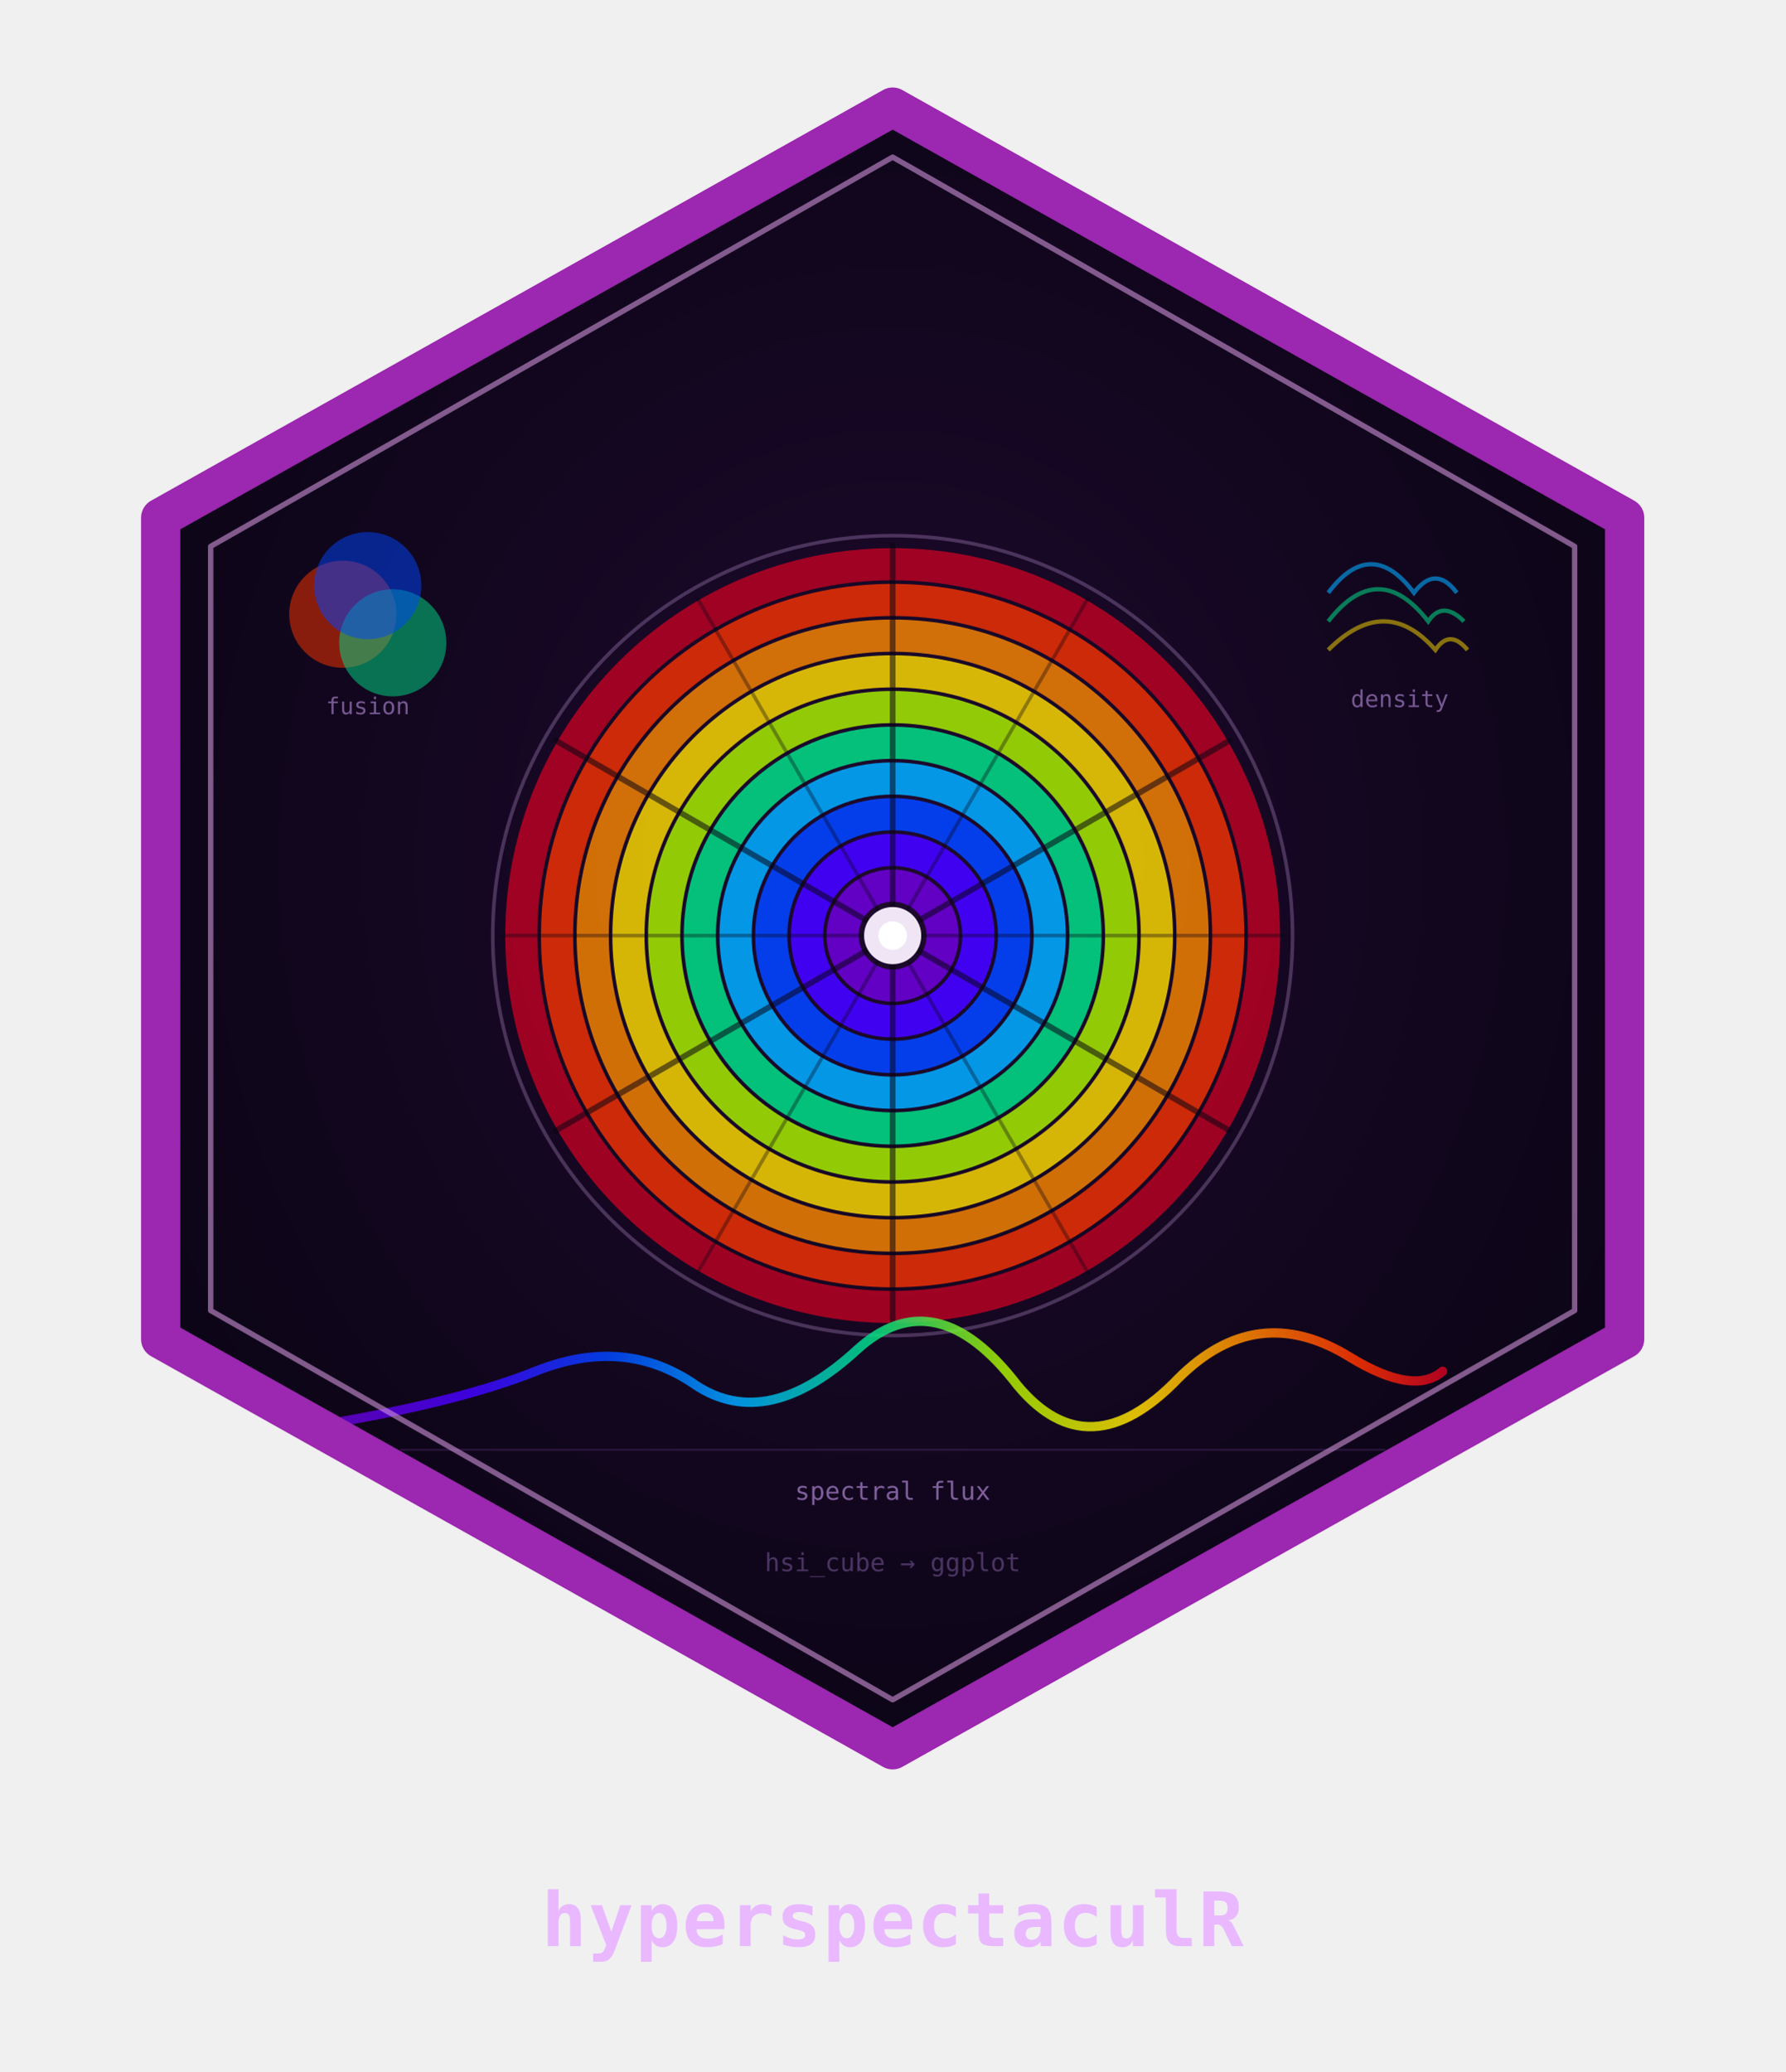
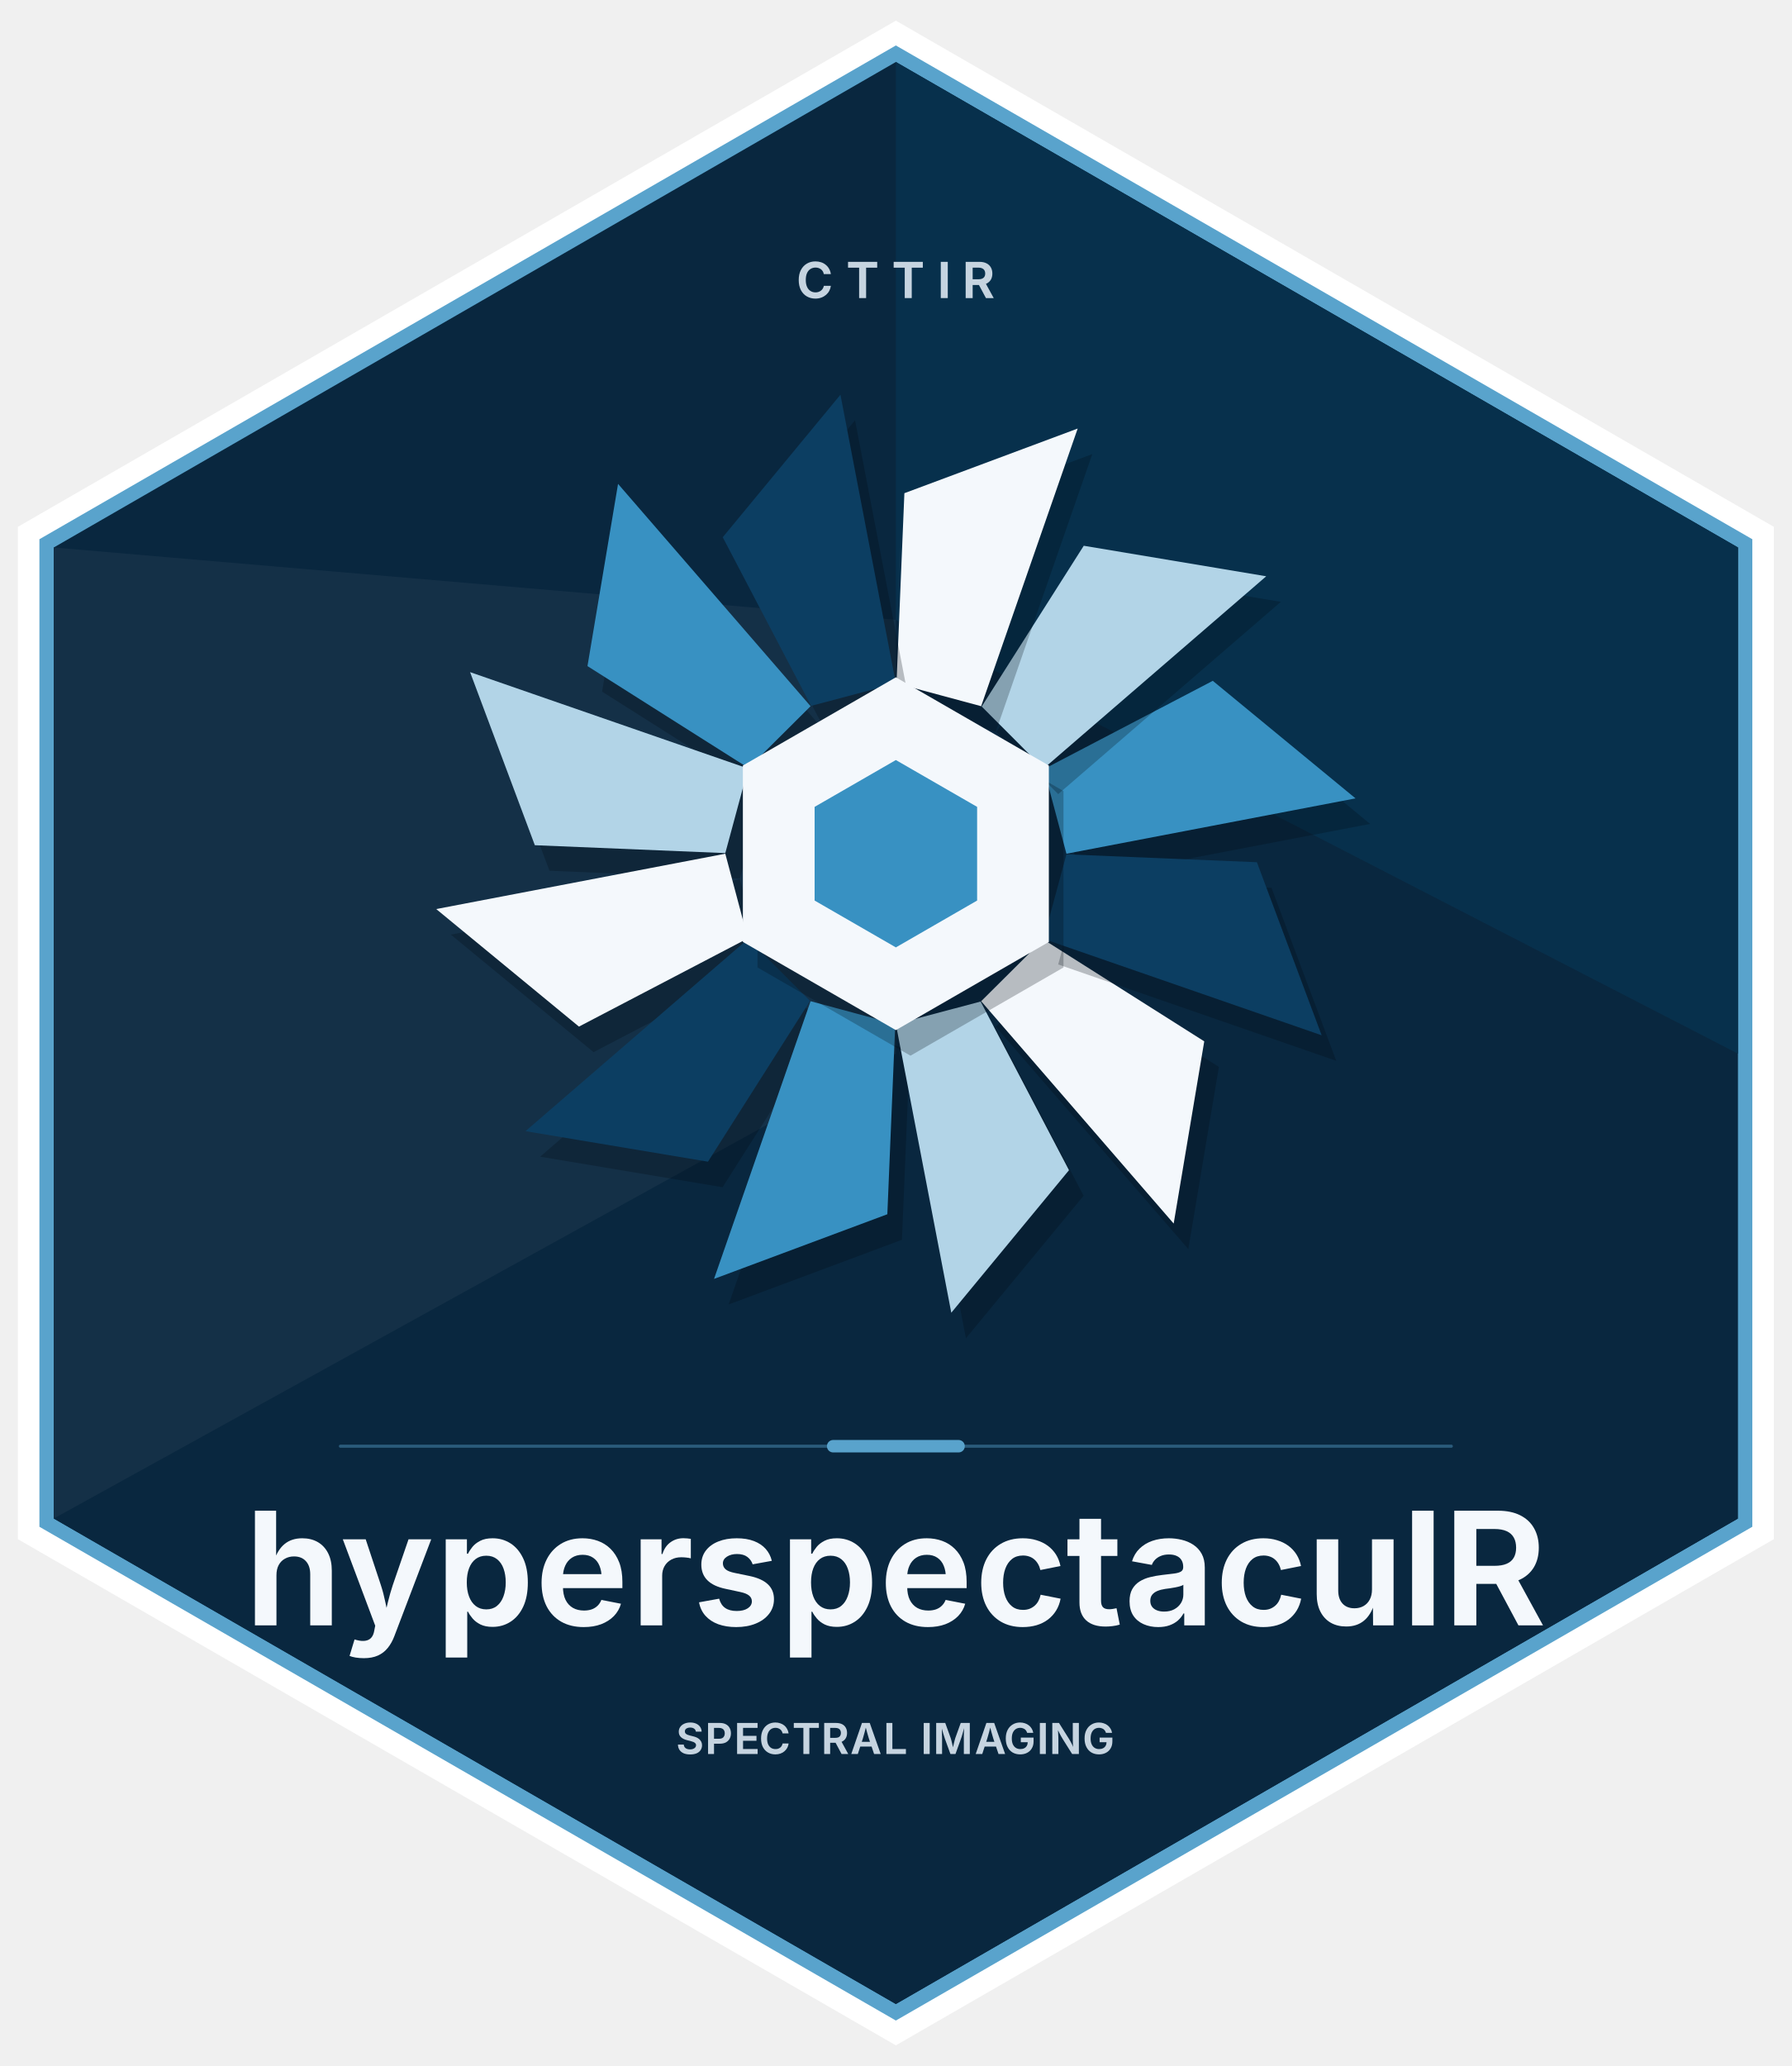
- <svg xmlns="http://www.w3.org/2000/svg" width="500" height="580" viewBox="0 0 500 580">
+ <svg xmlns="http://www.w3.org/2000/svg" xmlns:xlink="http://www.w3.org/1999/xlink" width="432" height="498" viewBox="0 0 432 498">
  <defs>
-     <radialGradient id="bghsa" cx="50%" cy="46%" r="62%">
-       <stop offset="0%" stop-color="#1e0a2e" />
-       <stop offset="100%" stop-color="#0a0414" />
-     </radialGradient>
-     <linearGradient id="specRampA" x1="0" y1="0" x2="1" y2="0">
-       <stop offset="0%" stop-color="#6600cc" />
-       <stop offset="12%" stop-color="#4400ff" />
-       <stop offset="24%" stop-color="#0044ff" />
-       <stop offset="36%" stop-color="#00aaff" />
-       <stop offset="48%" stop-color="#00dd88" />
-       <stop offset="60%" stop-color="#aaee00" />
-       <stop offset="72%" stop-color="#ffdd00" />
-       <stop offset="82%" stop-color="#ff8800" />
-       <stop offset="92%" stop-color="#ff3300" />
-       <stop offset="100%" stop-color="#cc0022" />
-     </linearGradient>
-     <clipPath id="hexhsa">
-       <polygon points="250,30 455,145 455,375 250,490 45,375 45,145" />
-     </clipPath>
+     <g>
+       <g id="glyph-0-0">
+         <path d="M 4.594 0.125 C 3.832 0.125 3.145 -0.051 2.531 -0.406 C 1.926 -0.758 1.445 -1.27 1.094 -1.938 C 0.75 -2.613 0.578 -3.422 0.578 -4.359 C 0.578 -5.305 0.754 -6.113 1.109 -6.781 C 1.461 -7.445 1.941 -7.957 2.547 -8.312 C 3.148 -8.664 3.832 -8.844 4.594 -8.844 C 5.082 -8.844 5.535 -8.773 5.953 -8.641 C 6.379 -8.504 6.754 -8.301 7.078 -8.031 C 7.41 -7.77 7.68 -7.453 7.891 -7.078 C 8.109 -6.703 8.254 -6.27 8.328 -5.781 L 6.625 -5.781 C 6.582 -6.031 6.504 -6.25 6.391 -6.438 C 6.273 -6.633 6.129 -6.801 5.953 -6.938 C 5.773 -7.07 5.57 -7.176 5.344 -7.25 C 5.125 -7.32 4.891 -7.359 4.641 -7.359 C 4.172 -7.359 3.754 -7.238 3.391 -7 C 3.035 -6.77 2.758 -6.43 2.562 -5.984 C 2.375 -5.547 2.281 -5.004 2.281 -4.359 C 2.281 -3.711 2.379 -3.164 2.578 -2.719 C 2.773 -2.281 3.051 -1.945 3.406 -1.719 C 3.758 -1.488 4.164 -1.375 4.625 -1.375 C 4.883 -1.375 5.125 -1.41 5.344 -1.484 C 5.562 -1.555 5.758 -1.66 5.938 -1.797 C 6.113 -1.93 6.258 -2.094 6.375 -2.281 C 6.5 -2.477 6.586 -2.703 6.641 -2.953 L 8.328 -2.953 C 8.273 -2.535 8.148 -2.141 7.953 -1.766 C 7.766 -1.398 7.508 -1.078 7.188 -0.797 C 6.863 -0.516 6.484 -0.289 6.047 -0.125 C 5.617 0.039 5.133 0.125 4.594 0.125 Z M 4.594 0.125 " />
+       </g>
+       <g id="glyph-0-1">
+ </g>
+       <g id="glyph-0-2">
+         <path d="M 0.469 -7.328 L 0.469 -8.734 L 7.5 -8.734 L 7.5 -7.328 L 4.828 -7.328 L 4.828 0 L 3.141 0 L 3.141 -7.328 Z M 0.469 -7.328 " />
+       </g>
+       <g id="glyph-0-3">
+         <path d="M 2.516 -8.734 L 2.516 0 L 0.828 0 L 0.828 -8.734 Z M 2.516 -8.734 " />
+       </g>
+       <g id="glyph-0-4">
+         <path d="M 0.828 0 L 0.828 -8.734 L 4.172 -8.734 C 4.836 -8.734 5.398 -8.613 5.859 -8.375 C 6.316 -8.145 6.664 -7.816 6.906 -7.391 C 7.145 -6.973 7.266 -6.477 7.266 -5.906 C 7.266 -5.344 7.145 -4.852 6.906 -4.438 C 6.664 -4.031 6.312 -3.711 5.844 -3.484 C 5.375 -3.266 4.805 -3.156 4.141 -3.156 L 1.812 -3.156 L 1.812 -4.531 L 3.891 -4.531 C 4.266 -4.531 4.57 -4.582 4.812 -4.688 C 5.062 -4.801 5.242 -4.957 5.359 -5.156 C 5.484 -5.363 5.547 -5.613 5.547 -5.906 C 5.547 -6.219 5.484 -6.477 5.359 -6.688 C 5.242 -6.895 5.062 -7.055 4.812 -7.172 C 4.57 -7.285 4.266 -7.344 3.891 -7.344 L 2.516 -7.344 L 2.516 0 Z M 5.719 0 L 3.594 -3.969 L 5.422 -3.969 L 7.594 0 Z M 5.719 0 " />
+       </g>
+       <g id="glyph-1-0">
+         <path d="M 7.656 -12.078 L 7.656 0 L 2.469 0 L 2.469 -27.641 L 7.578 -27.641 L 7.578 -15.594 L 7.109 -15.594 C 7.66 -17.352 8.492 -18.691 9.609 -19.609 C 10.734 -20.535 12.156 -21 13.875 -21 C 15.312 -21 16.562 -20.691 17.625 -20.078 C 18.688 -19.461 19.516 -18.57 20.109 -17.406 C 20.703 -16.238 21 -14.832 21 -13.188 L 21 0 L 15.797 0 L 15.797 -12.344 C 15.797 -13.676 15.445 -14.723 14.75 -15.484 C 14.062 -16.242 13.109 -16.625 11.891 -16.625 C 11.078 -16.625 10.348 -16.441 9.703 -16.078 C 9.055 -15.723 8.551 -15.207 8.188 -14.531 C 7.832 -13.863 7.656 -13.047 7.656 -12.078 Z M 7.656 -12.078 " />
+       </g>
+       <g id="glyph-1-1">
+         <path d="M 2.281 7.359 L 3.484 3.391 L 4.125 3.562 C 4.863 3.75 5.52 3.797 6.094 3.703 C 6.664 3.617 7.133 3.379 7.5 2.984 C 7.863 2.586 8.109 2.02 8.234 1.281 L 8.469 0.078 L 0.656 -20.75 L 6.172 -20.75 L 9.828 -9.719 C 10.266 -8.375 10.617 -7.031 10.891 -5.688 C 11.16 -4.344 11.469 -2.953 11.812 -1.516 L 10.547 -1.516 C 10.879 -2.953 11.211 -4.344 11.547 -5.688 C 11.879 -7.039 12.266 -8.383 12.703 -9.719 L 16.5 -20.75 L 21.969 -20.75 L 13.094 2.562 C 12.676 3.676 12.145 4.629 11.5 5.422 C 10.863 6.223 10.07 6.836 9.125 7.266 C 8.176 7.691 7.039 7.906 5.719 7.906 C 5.008 7.906 4.348 7.852 3.734 7.75 C 3.129 7.645 2.645 7.516 2.281 7.359 Z M 2.281 7.359 " />
+       </g>
+       <g id="glyph-1-2">
+         <path d="M 2.469 7.75 L 2.469 -20.75 L 7.578 -20.75 L 7.578 -17.281 L 7.844 -17.281 C 8.094 -17.812 8.453 -18.363 8.922 -18.938 C 9.391 -19.508 10.016 -19.992 10.797 -20.391 C 11.578 -20.797 12.57 -21 13.781 -21 C 15.352 -21 16.773 -20.598 18.047 -19.797 C 19.328 -18.992 20.348 -17.801 21.109 -16.219 C 21.879 -14.633 22.266 -12.672 22.266 -10.328 C 22.266 -8.047 21.895 -6.109 21.156 -4.516 C 20.414 -2.93 19.398 -1.723 18.109 -0.891 C 16.828 -0.055 15.375 0.359 13.75 0.359 C 12.602 0.359 11.633 0.164 10.844 -0.219 C 10.062 -0.613 9.43 -1.094 8.953 -1.656 C 8.473 -2.219 8.102 -2.766 7.844 -3.297 L 7.656 -3.297 L 7.656 7.75 Z M 12.25 -3.859 C 13.27 -3.859 14.125 -4.133 14.812 -4.688 C 15.508 -5.25 16.035 -6.02 16.391 -7 C 16.754 -7.988 16.938 -9.109 16.938 -10.359 C 16.938 -11.609 16.758 -12.719 16.406 -13.688 C 16.062 -14.656 15.535 -15.414 14.828 -15.969 C 14.129 -16.52 13.27 -16.797 12.25 -16.797 C 11.25 -16.797 10.395 -16.531 9.688 -16 C 8.988 -15.469 8.457 -14.723 8.094 -13.766 C 7.727 -12.805 7.547 -11.672 7.547 -10.359 C 7.547 -9.055 7.727 -7.922 8.094 -6.953 C 8.457 -5.984 8.992 -5.223 9.703 -4.672 C 10.41 -4.129 11.258 -3.859 12.25 -3.859 Z M 12.25 -3.859 " />
+       </g>
+       <g id="glyph-1-3">
+         <path d="M 11.75 0.406 C 9.645 0.406 7.832 -0.023 6.312 -0.891 C 4.789 -1.766 3.617 -3 2.797 -4.594 C 1.984 -6.195 1.578 -8.086 1.578 -10.266 C 1.578 -12.391 1.984 -14.258 2.797 -15.875 C 3.609 -17.488 4.75 -18.742 6.219 -19.641 C 7.695 -20.547 9.438 -21 11.438 -21 C 12.758 -21 14 -20.789 15.156 -20.375 C 16.312 -19.957 17.328 -19.316 18.203 -18.453 C 19.086 -17.586 19.785 -16.5 20.297 -15.188 C 20.805 -13.875 21.062 -12.312 21.062 -10.5 L 21.062 -8.984 L 3.859 -8.984 L 3.859 -12.359 L 18.5 -12.359 L 16.062 -11.406 C 16.062 -12.531 15.891 -13.516 15.547 -14.359 C 15.203 -15.203 14.688 -15.852 14 -16.312 C 13.32 -16.781 12.477 -17.016 11.469 -17.016 C 10.469 -17.016 9.609 -16.781 8.891 -16.312 C 8.18 -15.844 7.645 -15.203 7.281 -14.391 C 6.914 -13.586 6.734 -12.691 6.734 -11.703 L 6.734 -9.328 C 6.734 -8.078 6.941 -7.02 7.359 -6.156 C 7.785 -5.301 8.379 -4.656 9.141 -4.219 C 9.91 -3.789 10.801 -3.578 11.812 -3.578 C 12.488 -3.578 13.102 -3.672 13.656 -3.859 C 14.207 -4.055 14.68 -4.348 15.078 -4.734 C 15.473 -5.117 15.781 -5.586 16 -6.141 L 20.719 -5.219 C 20.406 -4.094 19.836 -3.102 19.016 -2.25 C 18.191 -1.406 17.164 -0.75 15.938 -0.281 C 14.719 0.176 13.32 0.406 11.75 0.406 Z M 11.75 0.406 " />
+       </g>
+       <g id="glyph-1-4">
+         <path d="M 2.469 0 L 2.469 -20.75 L 7.5 -20.75 L 7.5 -17.203 L 7.719 -17.203 C 8.102 -18.441 8.75 -19.383 9.656 -20.031 C 10.562 -20.688 11.602 -21.016 12.781 -21.016 C 13.07 -21.016 13.379 -21 13.703 -20.969 C 14.023 -20.945 14.312 -20.91 14.562 -20.859 L 14.562 -16.156 C 14.344 -16.227 14.004 -16.289 13.547 -16.344 C 13.086 -16.395 12.648 -16.422 12.234 -16.422 C 11.348 -16.422 10.555 -16.234 9.859 -15.859 C 9.172 -15.492 8.629 -14.973 8.234 -14.297 C 7.848 -13.629 7.656 -12.863 7.656 -12 L 7.656 0 Z M 2.469 0 " />
+       </g>
+       <g id="glyph-1-5">
+         <path d="M 10.5 0.406 C 8.883 0.406 7.441 0.176 6.172 -0.281 C 4.91 -0.75 3.879 -1.43 3.078 -2.328 C 2.285 -3.223 1.773 -4.301 1.547 -5.562 L 6.391 -6.438 C 6.66 -5.438 7.145 -4.691 7.844 -4.203 C 8.551 -3.711 9.477 -3.469 10.625 -3.469 C 11.758 -3.469 12.648 -3.688 13.297 -4.125 C 13.953 -4.562 14.281 -5.117 14.281 -5.797 C 14.281 -6.359 14.055 -6.82 13.609 -7.188 C 13.172 -7.551 12.488 -7.832 11.562 -8.031 L 8 -8.797 C 6.02 -9.203 4.539 -9.895 3.562 -10.875 C 2.582 -11.852 2.094 -13.109 2.094 -14.641 C 2.094 -15.941 2.453 -17.066 3.172 -18.016 C 3.891 -18.973 4.891 -19.707 6.172 -20.219 C 7.453 -20.738 8.938 -21 10.625 -21 C 12.238 -21 13.625 -20.773 14.781 -20.328 C 15.945 -19.879 16.891 -19.25 17.609 -18.438 C 18.336 -17.625 18.832 -16.664 19.094 -15.562 L 14.469 -14.719 C 14.25 -15.414 13.832 -16.004 13.219 -16.484 C 12.602 -16.961 11.766 -17.203 10.703 -17.203 C 9.742 -17.203 8.938 -16.992 8.281 -16.578 C 7.625 -16.16 7.297 -15.617 7.297 -14.953 C 7.297 -14.391 7.508 -13.914 7.938 -13.531 C 8.363 -13.156 9.082 -12.863 10.094 -12.656 L 13.734 -11.906 C 15.723 -11.488 17.195 -10.816 18.156 -9.891 C 19.125 -8.973 19.609 -7.781 19.609 -6.312 C 19.609 -4.977 19.219 -3.805 18.438 -2.797 C 17.664 -1.785 16.594 -1 15.219 -0.438 C 13.852 0.125 12.281 0.406 10.5 0.406 Z M 10.5 0.406 " />
+       </g>
+       <g id="glyph-1-6">
+         <path d="M 11.594 0.406 C 9.551 0.406 7.781 -0.035 6.281 -0.922 C 4.781 -1.816 3.617 -3.066 2.797 -4.672 C 1.984 -6.285 1.578 -8.156 1.578 -10.281 C 1.578 -12.414 1.984 -14.289 2.797 -15.906 C 3.617 -17.52 4.781 -18.77 6.281 -19.656 C 7.781 -20.551 9.551 -21 11.594 -21 C 12.789 -21 13.895 -20.844 14.906 -20.531 C 15.926 -20.227 16.832 -19.785 17.625 -19.203 C 18.414 -18.617 19.07 -17.914 19.594 -17.094 C 20.113 -16.27 20.477 -15.344 20.688 -14.312 L 15.844 -13.344 C 15.719 -13.883 15.531 -14.367 15.281 -14.797 C 15.039 -15.223 14.742 -15.586 14.391 -15.891 C 14.035 -16.203 13.629 -16.438 13.172 -16.594 C 12.711 -16.758 12.207 -16.844 11.656 -16.844 C 10.594 -16.844 9.707 -16.562 9 -16 C 8.289 -15.438 7.754 -14.66 7.391 -13.672 C 7.035 -12.691 6.859 -11.566 6.859 -10.297 C 6.859 -9.035 7.035 -7.91 7.391 -6.922 C 7.754 -5.941 8.289 -5.164 9 -4.594 C 9.707 -4.02 10.594 -3.734 11.656 -3.734 C 12.219 -3.734 12.727 -3.816 13.188 -3.984 C 13.656 -4.16 14.07 -4.406 14.438 -4.719 C 14.812 -5.039 15.117 -5.426 15.359 -5.875 C 15.598 -6.32 15.781 -6.828 15.906 -7.391 L 20.719 -6.438 C 20.52 -5.375 20.16 -4.422 19.641 -3.578 C 19.117 -2.734 18.461 -2.008 17.672 -1.406 C 16.879 -0.812 15.969 -0.359 14.938 -0.047 C 13.906 0.254 12.789 0.406 11.594 0.406 Z M 11.594 0.406 " />
+       </g>
+       <g id="glyph-1-7">
+         <path d="M 12.406 -20.75 L 12.406 -16.734 L 0.375 -16.734 L 0.375 -20.75 Z M 3.266 -25.688 L 8.469 -25.688 L 8.469 -5.953 C 8.469 -5.254 8.617 -4.734 8.922 -4.391 C 9.234 -4.055 9.742 -3.891 10.453 -3.891 C 10.66 -3.891 10.953 -3.914 11.328 -3.969 C 11.703 -4.031 11.992 -4.086 12.203 -4.141 L 12.984 -0.188 C 12.398 -0.008 11.816 0.109 11.234 0.172 C 10.66 0.242 10.109 0.281 9.578 0.281 C 7.535 0.281 5.973 -0.211 4.891 -1.203 C 3.805 -2.203 3.266 -3.641 3.266 -5.516 Z M 3.266 -25.688 " />
+       </g>
+       <g id="glyph-1-8">
+         <path d="M 8.25 0.406 C 6.945 0.406 5.77 0.172 4.719 -0.297 C 3.664 -0.766 2.836 -1.457 2.234 -2.375 C 1.641 -3.301 1.344 -4.445 1.344 -5.812 C 1.344 -6.988 1.555 -7.957 1.984 -8.719 C 2.422 -9.488 3.008 -10.109 3.75 -10.578 C 4.488 -11.047 5.328 -11.395 6.266 -11.625 C 7.211 -11.863 8.191 -12.039 9.203 -12.156 C 10.398 -12.281 11.367 -12.395 12.109 -12.5 C 12.859 -12.602 13.406 -12.766 13.75 -12.984 C 14.102 -13.211 14.281 -13.555 14.281 -14.016 L 14.281 -14.109 C 14.281 -14.734 14.145 -15.27 13.875 -15.719 C 13.613 -16.164 13.227 -16.504 12.719 -16.734 C 12.219 -16.973 11.594 -17.094 10.844 -17.094 C 10.082 -17.094 9.422 -16.973 8.859 -16.734 C 8.305 -16.504 7.848 -16.195 7.484 -15.812 C 7.129 -15.438 6.875 -15.023 6.719 -14.578 L 1.938 -15.453 C 2.312 -16.68 2.922 -17.703 3.766 -18.516 C 4.609 -19.336 5.629 -19.957 6.828 -20.375 C 8.035 -20.789 9.375 -21 10.844 -21 C 11.883 -21 12.914 -20.875 13.938 -20.625 C 14.957 -20.383 15.883 -19.988 16.719 -19.438 C 17.562 -18.883 18.234 -18.156 18.734 -17.25 C 19.234 -16.352 19.484 -15.242 19.484 -13.922 L 19.484 0 L 14.531 0 L 14.531 -2.875 L 14.344 -2.875 C 14.02 -2.258 13.582 -1.703 13.031 -1.203 C 12.477 -0.711 11.805 -0.32 11.016 -0.031 C 10.223 0.258 9.301 0.406 8.25 0.406 Z M 9.672 -3.328 C 10.609 -3.328 11.422 -3.508 12.109 -3.875 C 12.805 -4.25 13.348 -4.75 13.734 -5.375 C 14.117 -6 14.312 -6.68 14.312 -7.422 L 14.312 -9.781 C 14.145 -9.656 13.883 -9.539 13.531 -9.438 C 13.176 -9.332 12.781 -9.238 12.344 -9.156 C 11.914 -9.07 11.488 -9 11.062 -8.938 C 10.633 -8.875 10.27 -8.828 9.969 -8.797 C 9.258 -8.691 8.633 -8.531 8.094 -8.312 C 7.551 -8.094 7.125 -7.789 6.812 -7.406 C 6.5 -7.02 6.344 -6.523 6.344 -5.922 C 6.344 -5.359 6.484 -4.883 6.766 -4.5 C 7.055 -4.113 7.453 -3.82 7.953 -3.625 C 8.453 -3.426 9.023 -3.328 9.672 -3.328 Z M 9.672 -3.328 " />
+       </g>
+       <g id="glyph-1-9">
+         <path d="M 9.594 0.266 C 8.156 0.266 6.898 -0.039 5.828 -0.656 C 4.766 -1.281 3.938 -2.176 3.344 -3.344 C 2.758 -4.52 2.469 -5.922 2.469 -7.547 L 2.469 -20.75 L 7.656 -20.75 L 7.656 -8.406 C 7.656 -7.07 8 -6.023 8.688 -5.266 C 9.383 -4.504 10.348 -4.125 11.578 -4.125 C 12.391 -4.125 13.113 -4.301 13.75 -4.656 C 14.395 -5.02 14.895 -5.539 15.25 -6.219 C 15.613 -6.895 15.797 -7.711 15.797 -8.672 L 15.797 -20.75 L 21 -20.75 L 21 0 L 16.062 0 L 16.016 -5.156 L 16.344 -5.156 C 15.789 -3.375 14.953 -2.023 13.828 -1.109 C 12.703 -0.191 11.289 0.266 9.594 0.266 Z M 9.594 0.266 " />
+       </g>
+       <g id="glyph-1-10">
+         <path d="M 7.656 -27.641 L 7.656 0 L 2.469 0 L 2.469 -27.641 Z M 7.656 -27.641 " />
+       </g>
+       <g id="glyph-1-11">
+         <path d="M 2.641 0 L 2.641 -27.641 L 13.219 -27.641 C 15.312 -27.641 17.086 -27.27 18.547 -26.531 C 20.016 -25.789 21.125 -24.75 21.875 -23.406 C 22.633 -22.07 23.016 -20.508 23.016 -18.719 C 23.016 -16.926 22.629 -15.375 21.859 -14.062 C 21.086 -12.758 19.969 -11.754 18.5 -11.047 C 17.031 -10.348 15.227 -10 13.094 -10 L 5.75 -10 L 5.75 -14.359 L 12.328 -14.359 C 13.523 -14.359 14.508 -14.523 15.281 -14.859 C 16.051 -15.191 16.617 -15.68 16.984 -16.328 C 17.359 -16.984 17.547 -17.781 17.547 -18.719 C 17.547 -19.688 17.359 -20.504 16.984 -21.172 C 16.617 -21.836 16.051 -22.348 15.281 -22.703 C 14.508 -23.055 13.516 -23.234 12.297 -23.234 L 7.953 -23.234 L 7.953 0 Z M 18.109 0 L 11.391 -12.562 L 17.156 -12.562 L 24.031 0 Z M 18.109 0 " />
+       </g>
+       <g id="glyph-2-0">
+         <path d="M 3.406 0.109 C 2.812 0.109 2.297 0.02 1.859 -0.156 C 1.43 -0.344 1.094 -0.613 0.844 -0.969 C 0.602 -1.32 0.473 -1.754 0.453 -2.266 L 1.859 -2.266 C 1.879 -2.004 1.957 -1.785 2.094 -1.609 C 2.227 -1.441 2.406 -1.316 2.625 -1.234 C 2.852 -1.148 3.109 -1.109 3.391 -1.109 C 3.672 -1.109 3.914 -1.148 4.125 -1.234 C 4.344 -1.316 4.516 -1.438 4.641 -1.594 C 4.766 -1.75 4.828 -1.926 4.828 -2.125 C 4.828 -2.312 4.77 -2.461 4.656 -2.578 C 4.551 -2.703 4.398 -2.805 4.203 -2.891 C 4.004 -2.973 3.77 -3.051 3.5 -3.125 L 2.672 -3.328 C 2.035 -3.484 1.539 -3.727 1.188 -4.062 C 0.832 -4.395 0.656 -4.828 0.656 -5.359 C 0.656 -5.805 0.773 -6.195 1.016 -6.531 C 1.254 -6.863 1.582 -7.125 2 -7.312 C 2.426 -7.5 2.906 -7.594 3.438 -7.594 C 3.977 -7.594 4.453 -7.5 4.859 -7.312 C 5.266 -7.125 5.582 -6.863 5.812 -6.531 C 6.039 -6.195 6.16 -5.816 6.172 -5.391 L 4.781 -5.391 C 4.738 -5.703 4.598 -5.941 4.359 -6.109 C 4.117 -6.285 3.801 -6.375 3.406 -6.375 C 3.145 -6.375 2.914 -6.332 2.719 -6.25 C 2.52 -6.176 2.367 -6.066 2.266 -5.922 C 2.172 -5.785 2.125 -5.629 2.125 -5.453 C 2.125 -5.254 2.18 -5.086 2.297 -4.953 C 2.422 -4.828 2.578 -4.723 2.766 -4.641 C 2.953 -4.566 3.148 -4.504 3.359 -4.453 L 4.047 -4.281 C 4.336 -4.219 4.617 -4.129 4.891 -4.016 C 5.16 -3.898 5.395 -3.754 5.594 -3.578 C 5.801 -3.398 5.961 -3.191 6.078 -2.953 C 6.203 -2.711 6.266 -2.43 6.266 -2.109 C 6.266 -1.672 6.148 -1.281 5.922 -0.938 C 5.703 -0.602 5.379 -0.344 4.953 -0.156 C 4.523 0.02 4.008 0.109 3.406 0.109 Z M 3.406 0.109 " />
+       </g>
+       <g id="glyph-2-1">
+         <path d="M 0.719 0 L 0.719 -7.484 L 3.578 -7.484 C 4.148 -7.484 4.633 -7.375 5.031 -7.156 C 5.426 -6.945 5.723 -6.656 5.922 -6.281 C 6.129 -5.906 6.234 -5.473 6.234 -4.984 C 6.234 -4.504 6.129 -4.07 5.922 -3.688 C 5.711 -3.312 5.41 -3.016 5.016 -2.797 C 4.617 -2.586 4.129 -2.484 3.547 -2.484 L 1.688 -2.484 L 1.688 -3.672 L 3.344 -3.672 C 3.664 -3.672 3.93 -3.723 4.141 -3.828 C 4.348 -3.941 4.5 -4.098 4.594 -4.297 C 4.695 -4.492 4.75 -4.723 4.75 -4.984 C 4.75 -5.242 4.695 -5.473 4.594 -5.672 C 4.5 -5.867 4.348 -6.02 4.141 -6.125 C 3.93 -6.238 3.66 -6.297 3.328 -6.297 L 2.156 -6.297 L 2.156 0 Z M 0.719 0 " />
+       </g>
+       <g id="glyph-2-2">
+         <path d="M 0.719 0 L 0.719 -7.484 L 5.656 -7.484 L 5.656 -6.297 L 2.156 -6.297 L 2.156 -4.375 L 5.391 -4.375 L 5.391 -3.188 L 2.156 -3.188 L 2.156 -1.203 L 5.672 -1.203 L 5.672 0 Z M 0.719 0 " />
+       </g>
+       <g id="glyph-2-3">
+         <path d="M 3.953 0.094 C 3.285 0.094 2.691 -0.055 2.172 -0.359 C 1.648 -0.66 1.238 -1.098 0.938 -1.672 C 0.645 -2.242 0.5 -2.93 0.5 -3.734 C 0.5 -4.547 0.648 -5.238 0.953 -5.812 C 1.254 -6.395 1.664 -6.836 2.188 -7.141 C 2.707 -7.441 3.297 -7.594 3.953 -7.594 C 4.367 -7.594 4.754 -7.531 5.109 -7.406 C 5.473 -7.289 5.797 -7.117 6.078 -6.891 C 6.359 -6.672 6.586 -6.395 6.766 -6.062 C 6.953 -5.738 7.078 -5.375 7.141 -4.969 L 5.688 -4.969 C 5.645 -5.176 5.57 -5.363 5.469 -5.531 C 5.375 -5.695 5.25 -5.836 5.094 -5.953 C 4.945 -6.066 4.773 -6.156 4.578 -6.219 C 4.391 -6.281 4.191 -6.312 3.984 -6.312 C 3.578 -6.312 3.219 -6.207 2.906 -6 C 2.602 -5.801 2.367 -5.508 2.203 -5.125 C 2.035 -4.75 1.953 -4.285 1.953 -3.734 C 1.953 -3.18 2.035 -2.711 2.203 -2.328 C 2.379 -1.953 2.617 -1.664 2.922 -1.469 C 3.223 -1.281 3.57 -1.188 3.969 -1.188 C 4.188 -1.188 4.391 -1.211 4.578 -1.266 C 4.766 -1.328 4.938 -1.414 5.094 -1.531 C 5.25 -1.645 5.375 -1.785 5.469 -1.953 C 5.57 -2.117 5.645 -2.312 5.688 -2.531 L 7.141 -2.531 C 7.098 -2.176 6.992 -1.836 6.828 -1.516 C 6.66 -1.203 6.438 -0.922 6.156 -0.672 C 5.883 -0.43 5.562 -0.242 5.188 -0.109 C 4.82 0.023 4.41 0.094 3.953 0.094 Z M 3.953 0.094 " />
+       </g>
+       <g id="glyph-2-4">
+         <path d="M 0.391 -6.297 L 0.391 -7.484 L 6.438 -7.484 L 6.438 -6.297 L 4.141 -6.297 L 4.141 0 L 2.703 0 L 2.703 -6.297 Z M 0.391 -6.297 " />
+       </g>
+       <g id="glyph-2-5">
+         <path d="M 0.719 0 L 0.719 -7.484 L 3.578 -7.484 C 4.148 -7.484 4.633 -7.383 5.031 -7.188 C 5.426 -6.988 5.723 -6.707 5.922 -6.344 C 6.129 -5.977 6.234 -5.555 6.234 -5.078 C 6.234 -4.586 6.129 -4.164 5.922 -3.812 C 5.711 -3.457 5.41 -3.18 5.016 -2.984 C 4.617 -2.797 4.129 -2.703 3.547 -2.703 L 1.562 -2.703 L 1.562 -3.891 L 3.344 -3.891 C 3.664 -3.891 3.93 -3.93 4.141 -4.016 C 4.348 -4.109 4.5 -4.242 4.594 -4.422 C 4.695 -4.598 4.75 -4.816 4.75 -5.078 C 4.75 -5.336 4.695 -5.555 4.594 -5.734 C 4.5 -5.922 4.348 -6.062 4.141 -6.156 C 3.93 -6.25 3.66 -6.297 3.328 -6.297 L 2.156 -6.297 L 2.156 0 Z M 4.906 0 L 3.094 -3.406 L 4.656 -3.406 L 6.516 0 Z M 4.906 0 " />
+       </g>
+       <g id="glyph-2-6">
+         <path d="M 0.25 0 L 2.828 -7.484 L 4.703 -7.484 L 7.344 0 L 5.75 0 L 4.484 -3.75 C 4.348 -4.188 4.207 -4.672 4.062 -5.203 C 3.914 -5.734 3.758 -6.32 3.594 -6.969 L 3.906 -6.969 C 3.738 -6.32 3.586 -5.727 3.453 -5.188 C 3.316 -4.656 3.18 -4.176 3.047 -3.75 L 1.828 0 Z M 1.812 -1.797 L 1.812 -2.938 L 5.781 -2.938 L 5.781 -1.797 Z M 1.812 -1.797 " />
+       </g>
+       <g id="glyph-2-7">
+         <path d="M 0.719 0 L 0.719 -7.484 L 2.156 -7.484 L 2.156 -1.203 L 5.422 -1.203 L 5.422 0 Z M 0.719 0 " />
+       </g>
+       <g id="glyph-2-8">
+ </g>
+       <g id="glyph-2-9">
+         <path d="M 2.156 -7.484 L 2.156 0 L 0.719 0 L 0.719 -7.484 Z M 2.156 -7.484 " />
+       </g>
+       <g id="glyph-2-10">
+         <path d="M 0.719 0 L 0.719 -7.484 L 2.906 -7.484 L 4.219 -3.844 C 4.27 -3.688 4.328 -3.488 4.391 -3.25 C 4.453 -3.008 4.516 -2.75 4.578 -2.469 C 4.648 -2.195 4.711 -1.926 4.766 -1.656 C 4.828 -1.395 4.879 -1.164 4.922 -0.969 L 4.641 -0.969 C 4.68 -1.156 4.727 -1.379 4.781 -1.641 C 4.844 -1.91 4.906 -2.18 4.969 -2.453 C 5.031 -2.734 5.094 -2.992 5.156 -3.234 C 5.227 -3.484 5.285 -3.688 5.328 -3.844 L 6.641 -7.484 L 8.828 -7.484 L 8.828 0 L 7.391 0 L 7.391 -3.656 C 7.391 -3.812 7.391 -4.008 7.391 -4.25 C 7.398 -4.488 7.406 -4.742 7.406 -5.016 C 7.414 -5.285 7.426 -5.555 7.438 -5.828 C 7.445 -6.109 7.453 -6.375 7.453 -6.625 L 7.547 -6.625 C 7.484 -6.352 7.41 -6.07 7.328 -5.781 C 7.242 -5.5 7.164 -5.223 7.094 -4.953 C 7.02 -4.68 6.945 -4.43 6.875 -4.203 C 6.801 -3.984 6.738 -3.801 6.688 -3.656 L 5.375 0 L 4.156 0 L 2.828 -3.656 C 2.785 -3.801 2.727 -3.984 2.656 -4.203 C 2.582 -4.43 2.504 -4.676 2.422 -4.938 C 2.348 -5.207 2.27 -5.484 2.188 -5.766 C 2.113 -6.055 2.035 -6.344 1.953 -6.625 L 2.078 -6.625 C 2.078 -6.395 2.082 -6.141 2.094 -5.859 C 2.102 -5.586 2.109 -5.312 2.109 -5.031 C 2.117 -4.758 2.125 -4.504 2.125 -4.266 C 2.133 -4.023 2.141 -3.82 2.141 -3.656 L 2.141 0 Z M 0.719 0 " />
+       </g>
+       <g id="glyph-2-11">
+         <path d="M 3.984 0.094 C 3.297 0.094 2.688 -0.055 2.156 -0.359 C 1.633 -0.672 1.227 -1.113 0.938 -1.688 C 0.645 -2.258 0.5 -2.941 0.5 -3.734 C 0.5 -4.547 0.648 -5.238 0.953 -5.812 C 1.254 -6.383 1.664 -6.82 2.188 -7.125 C 2.707 -7.438 3.297 -7.594 3.953 -7.594 C 4.367 -7.594 4.754 -7.531 5.109 -7.406 C 5.473 -7.289 5.797 -7.117 6.078 -6.891 C 6.359 -6.672 6.586 -6.406 6.766 -6.094 C 6.953 -5.789 7.07 -5.457 7.125 -5.094 L 5.656 -5.094 C 5.602 -5.281 5.523 -5.445 5.422 -5.594 C 5.328 -5.75 5.207 -5.879 5.062 -5.984 C 4.914 -6.086 4.75 -6.164 4.562 -6.219 C 4.383 -6.281 4.191 -6.312 3.984 -6.312 C 3.586 -6.312 3.234 -6.211 2.922 -6.016 C 2.617 -5.816 2.379 -5.523 2.203 -5.141 C 2.035 -4.754 1.953 -4.289 1.953 -3.75 C 1.953 -3.195 2.035 -2.727 2.203 -2.344 C 2.379 -1.969 2.617 -1.68 2.922 -1.484 C 3.234 -1.285 3.594 -1.188 4 -1.188 C 4.375 -1.188 4.691 -1.254 4.953 -1.391 C 5.223 -1.523 5.43 -1.723 5.578 -1.984 C 5.723 -2.242 5.797 -2.547 5.797 -2.891 L 6.125 -2.844 L 4.125 -2.844 L 4.125 -3.953 L 7.203 -3.953 L 7.203 -3.031 C 7.203 -2.383 7.062 -1.828 6.781 -1.359 C 6.508 -0.891 6.129 -0.531 5.641 -0.281 C 5.16 -0.031 4.609 0.094 3.984 0.094 Z M 3.984 0.094 " />
+       </g>
+       <g id="glyph-2-12">
+         <path d="M 0.719 0 L 0.719 -7.484 L 2.328 -7.484 L 4.812 -3.531 C 4.926 -3.352 5.039 -3.148 5.156 -2.922 C 5.281 -2.703 5.406 -2.457 5.531 -2.188 C 5.664 -1.914 5.797 -1.609 5.922 -1.266 L 5.781 -1.266 C 5.75 -1.547 5.723 -1.836 5.703 -2.141 C 5.691 -2.453 5.68 -2.742 5.672 -3.016 C 5.66 -3.297 5.656 -3.535 5.656 -3.734 L 5.656 -7.484 L 7.125 -7.484 L 7.125 0 L 5.5 0 L 3.25 -3.578 C 3.102 -3.828 2.961 -4.066 2.828 -4.297 C 2.691 -4.535 2.551 -4.801 2.406 -5.094 C 2.258 -5.395 2.082 -5.75 1.875 -6.156 L 2.062 -6.156 C 2.082 -5.789 2.102 -5.441 2.125 -5.109 C 2.145 -4.785 2.16 -4.488 2.172 -4.219 C 2.18 -3.957 2.188 -3.742 2.188 -3.578 L 2.188 0 Z M 0.719 0 " />
+       </g>
+     </g>
  </defs>
-   <polygon points="250,30 455,145 455,375 250,490 45,375 45,145" fill="url(#bghsa)" />
-   <g clip-path="url(#hexhsa)">
-     <circle cx="250" cy="262" r="14" fill="none" stroke="#6600cc" stroke-width="9" opacity="0.95" />
-     <circle cx="250" cy="262" r="24" fill="none" stroke="#4400ff" stroke-width="9" opacity="0.93" />
-     <circle cx="250" cy="262" r="34" fill="none" stroke="#0044ff" stroke-width="9" opacity="0.9" />
-     <circle cx="250" cy="262" r="44" fill="none" stroke="#00aaff" stroke-width="9" opacity="0.88" />
-     <circle cx="250" cy="262" r="54" fill="none" stroke="#00dd88" stroke-width="9" opacity="0.86" />
-     <circle cx="250" cy="262" r="64" fill="none" stroke="#aaee00" stroke-width="9" opacity="0.84" />
-     <circle cx="250" cy="262" r="74" fill="none" stroke="#ffdd00" stroke-width="9" opacity="0.82" />
-     <circle cx="250" cy="262" r="84" fill="none" stroke="#ff8800" stroke-width="9" opacity="0.8" />
-     <circle cx="250" cy="262" r="94" fill="none" stroke="#ff3300" stroke-width="9" opacity="0.78" />
-     <circle cx="250" cy="262" r="104" fill="none" stroke="#cc0022" stroke-width="9" opacity="0.75" />
-     <g stroke="#0a0414" stroke-width="1.6" opacity="0.55">
-       <line x1="250" y1="262" x2="250" y2="152" />
-       <line x1="250" y1="262" x2="345" y2="207" />
-       <line x1="250" y1="262" x2="345" y2="317" />
-       <line x1="250" y1="262" x2="250" y2="372" />
-       <line x1="250" y1="262" x2="155" y2="317" />
-       <line x1="250" y1="262" x2="155" y2="207" />
-     </g>
-     <g stroke="#0a0414" stroke-width="1" opacity="0.35">
-       <line x1="250" y1="262" x2="305" y2="167" />
-       <line x1="250" y1="262" x2="360" y2="262" />
-       <line x1="250" y1="262" x2="305" y2="357" />
-       <line x1="250" y1="262" x2="195" y2="357" />
-       <line x1="250" y1="262" x2="140" y2="262" />
-       <line x1="250" y1="262" x2="195" y2="167" />
-     </g>
-     <circle cx="250" cy="262" r="8" fill="#faf0ff" opacity="0.95" />
-     <circle cx="250" cy="262" r="4" fill="#ffffff" />
-     <circle cx="250" cy="262" r="112" fill="none" stroke="#e9b8ff" stroke-width="1" opacity="0.25" />
-     <path d="M 96,398 Q 130,392 150,384 Q 175,374 195,388 Q 215,401 240,378              Q 262,358 285,388 Q 305,412 330,386 Q 352,364 378,380 Q 396,391 404,384" fill="none" stroke="url(#specRampA)" stroke-width="2.6" opacity="0.85" stroke-linecap="round" />
-     <line x1="112" y1="406" x2="388" y2="406" stroke="#4a2a6a" stroke-width="0.6" opacity="0.4" />
-     <text font-family="monospace" font-size="7" fill="#c89bf0" opacity="0.6" text-anchor="middle" x="250" y="420">spectral flux</text>
-     <circle cx="96" cy="172" r="15" fill="#ff3300" opacity="0.5" />
-     <circle cx="110" cy="180" r="15" fill="#00dd88" opacity="0.5" />
-     <circle cx="103" cy="164" r="15" fill="#0044ff" opacity="0.5" />
-     <text font-family="monospace" font-size="6.5" fill="#c89bf0" opacity="0.55" text-anchor="middle" x="103" y="200">fusion</text>
-     <path d="M 372,166 Q 384,150 396,166 Q 402,158 408,166" fill="none" stroke="#00aaff" stroke-width="1.2" opacity="0.6" />
-     <path d="M 372,174 Q 386,156 400,174 Q 404,168 410,174" fill="none" stroke="#00dd88" stroke-width="1.2" opacity="0.55" />
-     <path d="M 372,182 Q 388,166 402,182 Q 406,176 411,182" fill="none" stroke="#ffdd00" stroke-width="1.2" opacity="0.5" />
-     <text font-family="monospace" font-size="6.5" fill="#c89bf0" opacity="0.55" text-anchor="middle" x="392" y="198">density</text>
-     <text font-family="monospace" font-size="7" fill="#7a5a9a" opacity="0.55" text-anchor="middle" x="250" y="440">hsi_cube → ggplot</text>
+   <path fill-rule="nonzero" fill="rgb(100%, 100%, 100%)" fill-opacity="1" d="M 216 4.98 L 427.68 126.988 L 427.68 371.012 L 216 493.02 L 4.32 371.012 L 4.32 126.988 Z M 216 4.98 " />
+   <path fill-rule="nonzero" fill="rgb(34.902%, 63.922%, 80%)" fill-opacity="1" d="M 216 10.957 L 422.496 129.977 L 422.496 368.023 L 216 487.043 L 9.504 368.023 L 9.504 129.977 Z M 216 10.957 " />
+   <path fill-rule="nonzero" fill="rgb(3.529%, 15.294%, 24.706%)" fill-opacity="1" d="M 216 14.941 L 419.039 131.969 L 419.039 366.031 L 216 483.059 L 12.961 366.031 L 12.961 131.969 Z M 216 14.941 " />
+   <path fill-rule="nonzero" fill="rgb(2.745%, 18.824%, 29.804%)" fill-opacity="1" d="M 216 14.941 L 419.039 131.969 L 419.039 253.98 L 216 149.398 Z M 216 14.941 " />
+   <path fill-rule="nonzero" fill="rgb(7.843%, 18.824%, 27.843%)" fill-opacity="1" d="M 12.961 366.031 L 216 253.98 L 216 149.398 L 12.961 131.969 Z M 12.961 366.031 " />
+   <path fill-rule="nonzero" fill="rgb(3.529%, 15.294%, 24.706%)" fill-opacity="1" d="M 12.961 366.031 L 216 308.762 L 419.039 366.031 L 216 483.059 Z M 12.961 366.031 " />
+   <g fill="rgb(77.647%, 83.137%, 87.843%)" fill-opacity="1">
+     <use xlink:href="#glyph-0-0" x="192" y="71.852" />
+     <use xlink:href="#glyph-0-1" x="201" y="71.852" />
+     <use xlink:href="#glyph-0-2" x="204" y="71.852" />
+     <use xlink:href="#glyph-0-1" x="212" y="71.852" />
+     <use xlink:href="#glyph-0-2" x="215" y="71.852" />
+     <use xlink:href="#glyph-0-1" x="223" y="71.852" />
+     <use xlink:href="#glyph-0-3" x="226" y="71.852" />
+     <use xlink:href="#glyph-0-1" x="229" y="71.852" />
+     <use xlink:href="#glyph-0-4" x="232" y="71.852" />
  </g>
-   <polygon points="250,30 455,145 455,375 250,490 45,375 45,145" fill="none" stroke="#9C27B0" stroke-width="11" stroke-linejoin="round" />
-   <polygon points="250,44 441,153 441,367 250,476 59,367 59,153" fill="none" stroke="#CE93D8" stroke-width="1.5" stroke-linejoin="round" opacity="0.6" />
-   <text font-family="monospace" font-weight="700" font-size="21" fill="#E9B8FF" text-anchor="middle" x="250" y="545" letter-spacing="0.5">hyperspectaculR</text>
+   <path fill="none" stroke-width="0.75" stroke-linecap="round" stroke-linejoin="round" stroke="rgb(34.902%, 63.922%, 80%)" stroke-opacity="0.42" stroke-miterlimit="10" d="M 82.078 348.602 L 349.922 348.602 " />
+   <path fill="none" stroke-width="3" stroke-linecap="round" stroke-linejoin="round" stroke="rgb(34.902%, 63.922%, 80%)" stroke-opacity="1" stroke-miterlimit="10" d="M 200.879 348.602 L 231.121 348.602 " />
+   <g fill="rgb(95.686%, 97.255%, 98.824%)" fill-opacity="1">
+     <use xlink:href="#glyph-1-0" x="59" y="391.793" />
+     <use xlink:href="#glyph-1-1" x="82" y="391.793" />
+     <use xlink:href="#glyph-1-2" x="105" y="391.793" />
+     <use xlink:href="#glyph-1-3" x="129" y="391.793" />
+     <use xlink:href="#glyph-1-4" x="152" y="391.793" />
+     <use xlink:href="#glyph-1-5" x="167" y="391.793" />
+     <use xlink:href="#glyph-1-2" x="188" y="391.793" />
+     <use xlink:href="#glyph-1-3" x="212" y="391.793" />
+     <use xlink:href="#glyph-1-6" x="235" y="391.793" />
+     <use xlink:href="#glyph-1-7" x="257" y="391.793" />
+     <use xlink:href="#glyph-1-8" x="271" y="391.793" />
+     <use xlink:href="#glyph-1-6" x="293" y="391.793" />
+     <use xlink:href="#glyph-1-9" x="315" y="391.793" />
+     <use xlink:href="#glyph-1-10" x="338" y="391.793" />
+     <use xlink:href="#glyph-1-11" x="348" y="391.793" />
+   </g>
+   <g fill="rgb(77.647%, 83.137%, 87.843%)" fill-opacity="1">
+     <use xlink:href="#glyph-2-0" x="163" y="422.794" />
+     <use xlink:href="#glyph-2-1" x="170" y="422.794" />
+     <use xlink:href="#glyph-2-2" x="177" y="422.794" />
+     <use xlink:href="#glyph-2-3" x="183" y="422.794" />
+     <use xlink:href="#glyph-2-4" x="191" y="422.794" />
+     <use xlink:href="#glyph-2-5" x="198" y="422.794" />
+     <use xlink:href="#glyph-2-6" x="205" y="422.794" />
+     <use xlink:href="#glyph-2-7" x="213" y="422.794" />
+     <use xlink:href="#glyph-2-8" x="219" y="422.794" />
+     <use xlink:href="#glyph-2-9" x="222" y="422.794" />
+     <use xlink:href="#glyph-2-10" x="225" y="422.794" />
+     <use xlink:href="#glyph-2-6" x="235" y="422.794" />
+     <use xlink:href="#glyph-2-11" x="242" y="422.794" />
+     <use xlink:href="#glyph-2-9" x="250" y="422.794" />
+     <use xlink:href="#glyph-2-12" x="253" y="422.794" />
+     <use xlink:href="#glyph-2-11" x="261" y="422.794" />
+   </g>
+   <path fill-rule="nonzero" fill="rgb(1.176%, 3.922%, 7.059%)" fill-opacity="0.251" d="M 260.652 211.941 L 330.352 198.602 L 295.938 170.27 L 255.215 191.543 Z M 260.652 211.941 " />
+   <path fill-rule="nonzero" fill="rgb(21.961%, 56.863%, 76.078%)" fill-opacity="1" d="M 257.125 205.785 L 326.824 192.445 L 292.41 164.109 L 251.691 185.383 Z M 257.125 205.785 " />
+   <path fill-rule="nonzero" fill="rgb(1.176%, 3.922%, 7.059%)" fill-opacity="0.251" d="M 255.141 191.414 L 308.82 145.07 L 264.828 137.711 L 240.215 176.461 Z M 255.141 191.414 " />
+   <path fill-rule="nonzero" fill="rgb(69.804%, 83.137%, 90.588%)" fill-opacity="1" d="M 251.617 185.254 L 305.297 138.91 L 261.301 131.551 L 236.691 170.301 Z M 251.617 185.254 " />
+   <path fill-rule="nonzero" fill="rgb(1.176%, 3.922%, 7.059%)" fill-opacity="0.251" d="M 240.09 176.387 L 263.363 109.453 L 221.578 125.043 L 219.672 170.887 Z M 240.09 176.387 " />
+   <path fill-rule="nonzero" fill="rgb(95.686%, 97.255%, 98.824%)" fill-opacity="1" d="M 236.562 170.227 L 259.84 103.297 L 218.055 118.883 L 216.148 164.727 Z M 236.562 170.227 " />
+   <path fill-rule="nonzero" fill="rgb(1.176%, 3.922%, 7.059%)" fill-opacity="0.251" d="M 219.523 170.887 L 206.16 101.301 L 177.781 135.66 L 199.09 176.312 Z M 219.523 170.887 " />
+   <path fill-rule="nonzero" fill="rgb(4.706%, 24.314%, 38.431%)" fill-opacity="1" d="M 216 164.727 L 202.637 95.145 L 174.258 129.5 L 195.566 170.152 Z M 216 164.727 " />
+   <path fill-rule="nonzero" fill="rgb(1.176%, 3.922%, 7.059%)" fill-opacity="0.251" d="M 198.961 176.387 L 152.539 122.797 L 145.168 166.715 L 183.984 191.285 Z M 198.961 176.387 " />
+   <path fill-rule="nonzero" fill="rgb(21.961%, 56.863%, 76.078%)" fill-opacity="1" d="M 195.438 170.227 L 149.016 116.637 L 141.645 160.559 L 180.457 185.129 Z M 195.438 170.227 " />
+   <path fill-rule="nonzero" fill="rgb(1.176%, 3.922%, 7.059%)" fill-opacity="0.251" d="M 183.91 191.414 L 116.867 168.176 L 132.48 209.891 L 178.398 211.797 Z M 183.91 191.414 " />
+   <path fill-rule="nonzero" fill="rgb(69.804%, 83.137%, 90.588%)" fill-opacity="1" d="M 180.383 185.254 L 113.34 162.016 L 128.953 203.734 L 174.875 205.637 Z M 180.383 185.254 " />
+   <path fill-rule="nonzero" fill="rgb(1.176%, 3.922%, 7.059%)" fill-opacity="0.251" d="M 178.398 211.941 L 108.699 225.285 L 143.113 253.617 L 183.836 232.344 Z M 178.398 211.941 " />
+   <path fill-rule="nonzero" fill="rgb(95.686%, 97.255%, 98.824%)" fill-opacity="1" d="M 174.875 205.785 L 105.176 219.125 L 139.59 247.457 L 180.309 226.184 Z M 174.875 205.785 " />
+   <path fill-rule="nonzero" fill="rgb(1.176%, 3.922%, 7.059%)" fill-opacity="0.251" d="M 183.91 232.473 L 130.23 278.816 L 174.223 286.176 L 198.832 247.426 Z M 183.91 232.473 " />
+   <path fill-rule="nonzero" fill="rgb(4.706%, 24.314%, 38.431%)" fill-opacity="1" d="M 180.383 226.312 L 126.703 272.66 L 170.699 280.02 L 195.309 241.27 Z M 180.383 226.312 " />
+   <path fill-rule="nonzero" fill="rgb(1.176%, 3.922%, 7.059%)" fill-opacity="0.251" d="M 198.961 247.5 L 175.684 314.434 L 217.469 298.844 L 219.379 253 Z M 198.961 247.5 " />
+   <path fill-rule="nonzero" fill="rgb(21.961%, 56.863%, 76.078%)" fill-opacity="1" d="M 195.438 241.34 L 172.16 308.273 L 213.945 292.688 L 215.852 246.844 Z M 195.438 241.34 " />
+   <path fill-rule="nonzero" fill="rgb(1.176%, 3.922%, 7.059%)" fill-opacity="0.251" d="M 219.523 253 L 232.887 322.586 L 261.27 288.227 L 239.961 247.574 Z M 219.523 253 " />
+   <path fill-rule="nonzero" fill="rgb(69.804%, 83.137%, 90.588%)" fill-opacity="1" d="M 216 246.844 L 229.363 316.426 L 257.742 282.07 L 236.434 241.414 Z M 216 246.844 " />
+   <path fill-rule="nonzero" fill="rgb(1.176%, 3.922%, 7.059%)" fill-opacity="0.251" d="M 240.09 247.5 L 286.512 301.09 L 293.883 257.172 L 255.066 232.602 Z M 240.09 247.5 " />
+   <path fill-rule="nonzero" fill="rgb(95.686%, 97.255%, 98.824%)" fill-opacity="1" d="M 236.562 241.34 L 282.984 294.934 L 290.355 251.012 L 251.543 226.441 Z M 236.562 241.34 " />
+   <path fill-rule="nonzero" fill="rgb(1.176%, 3.922%, 7.059%)" fill-opacity="0.251" d="M 255.141 232.473 L 322.184 255.711 L 306.57 213.996 L 260.652 212.09 Z M 255.141 232.473 " />
+   <path fill-rule="nonzero" fill="rgb(4.706%, 24.314%, 38.431%)" fill-opacity="1" d="M 251.617 226.312 L 318.66 249.551 L 303.047 207.836 L 257.125 205.934 Z M 251.617 226.312 " />
+   <path fill-rule="nonzero" fill="rgb(1.176%, 3.922%, 7.059%)" fill-opacity="0.251" d="M 219.523 169.418 L 182.637 190.68 L 182.637 233.207 L 219.523 254.469 L 256.414 233.207 L 256.414 190.68 Z M 219.523 169.418 " />
+   <path fill-rule="nonzero" fill="rgb(95.686%, 97.255%, 98.824%)" fill-opacity="1" d="M 216 163.262 L 179.113 184.523 L 179.113 227.047 L 216 248.309 L 252.887 227.047 L 252.887 184.523 Z M 216 163.262 " />
+   <path fill-rule="nonzero" fill="rgb(21.961%, 56.863%, 76.078%)" fill-opacity="1" d="M 216 183.203 L 196.41 194.492 L 196.41 217.074 L 216 228.367 L 235.59 217.074 L 235.59 194.492 Z M 216 183.203 " />
</svg>
